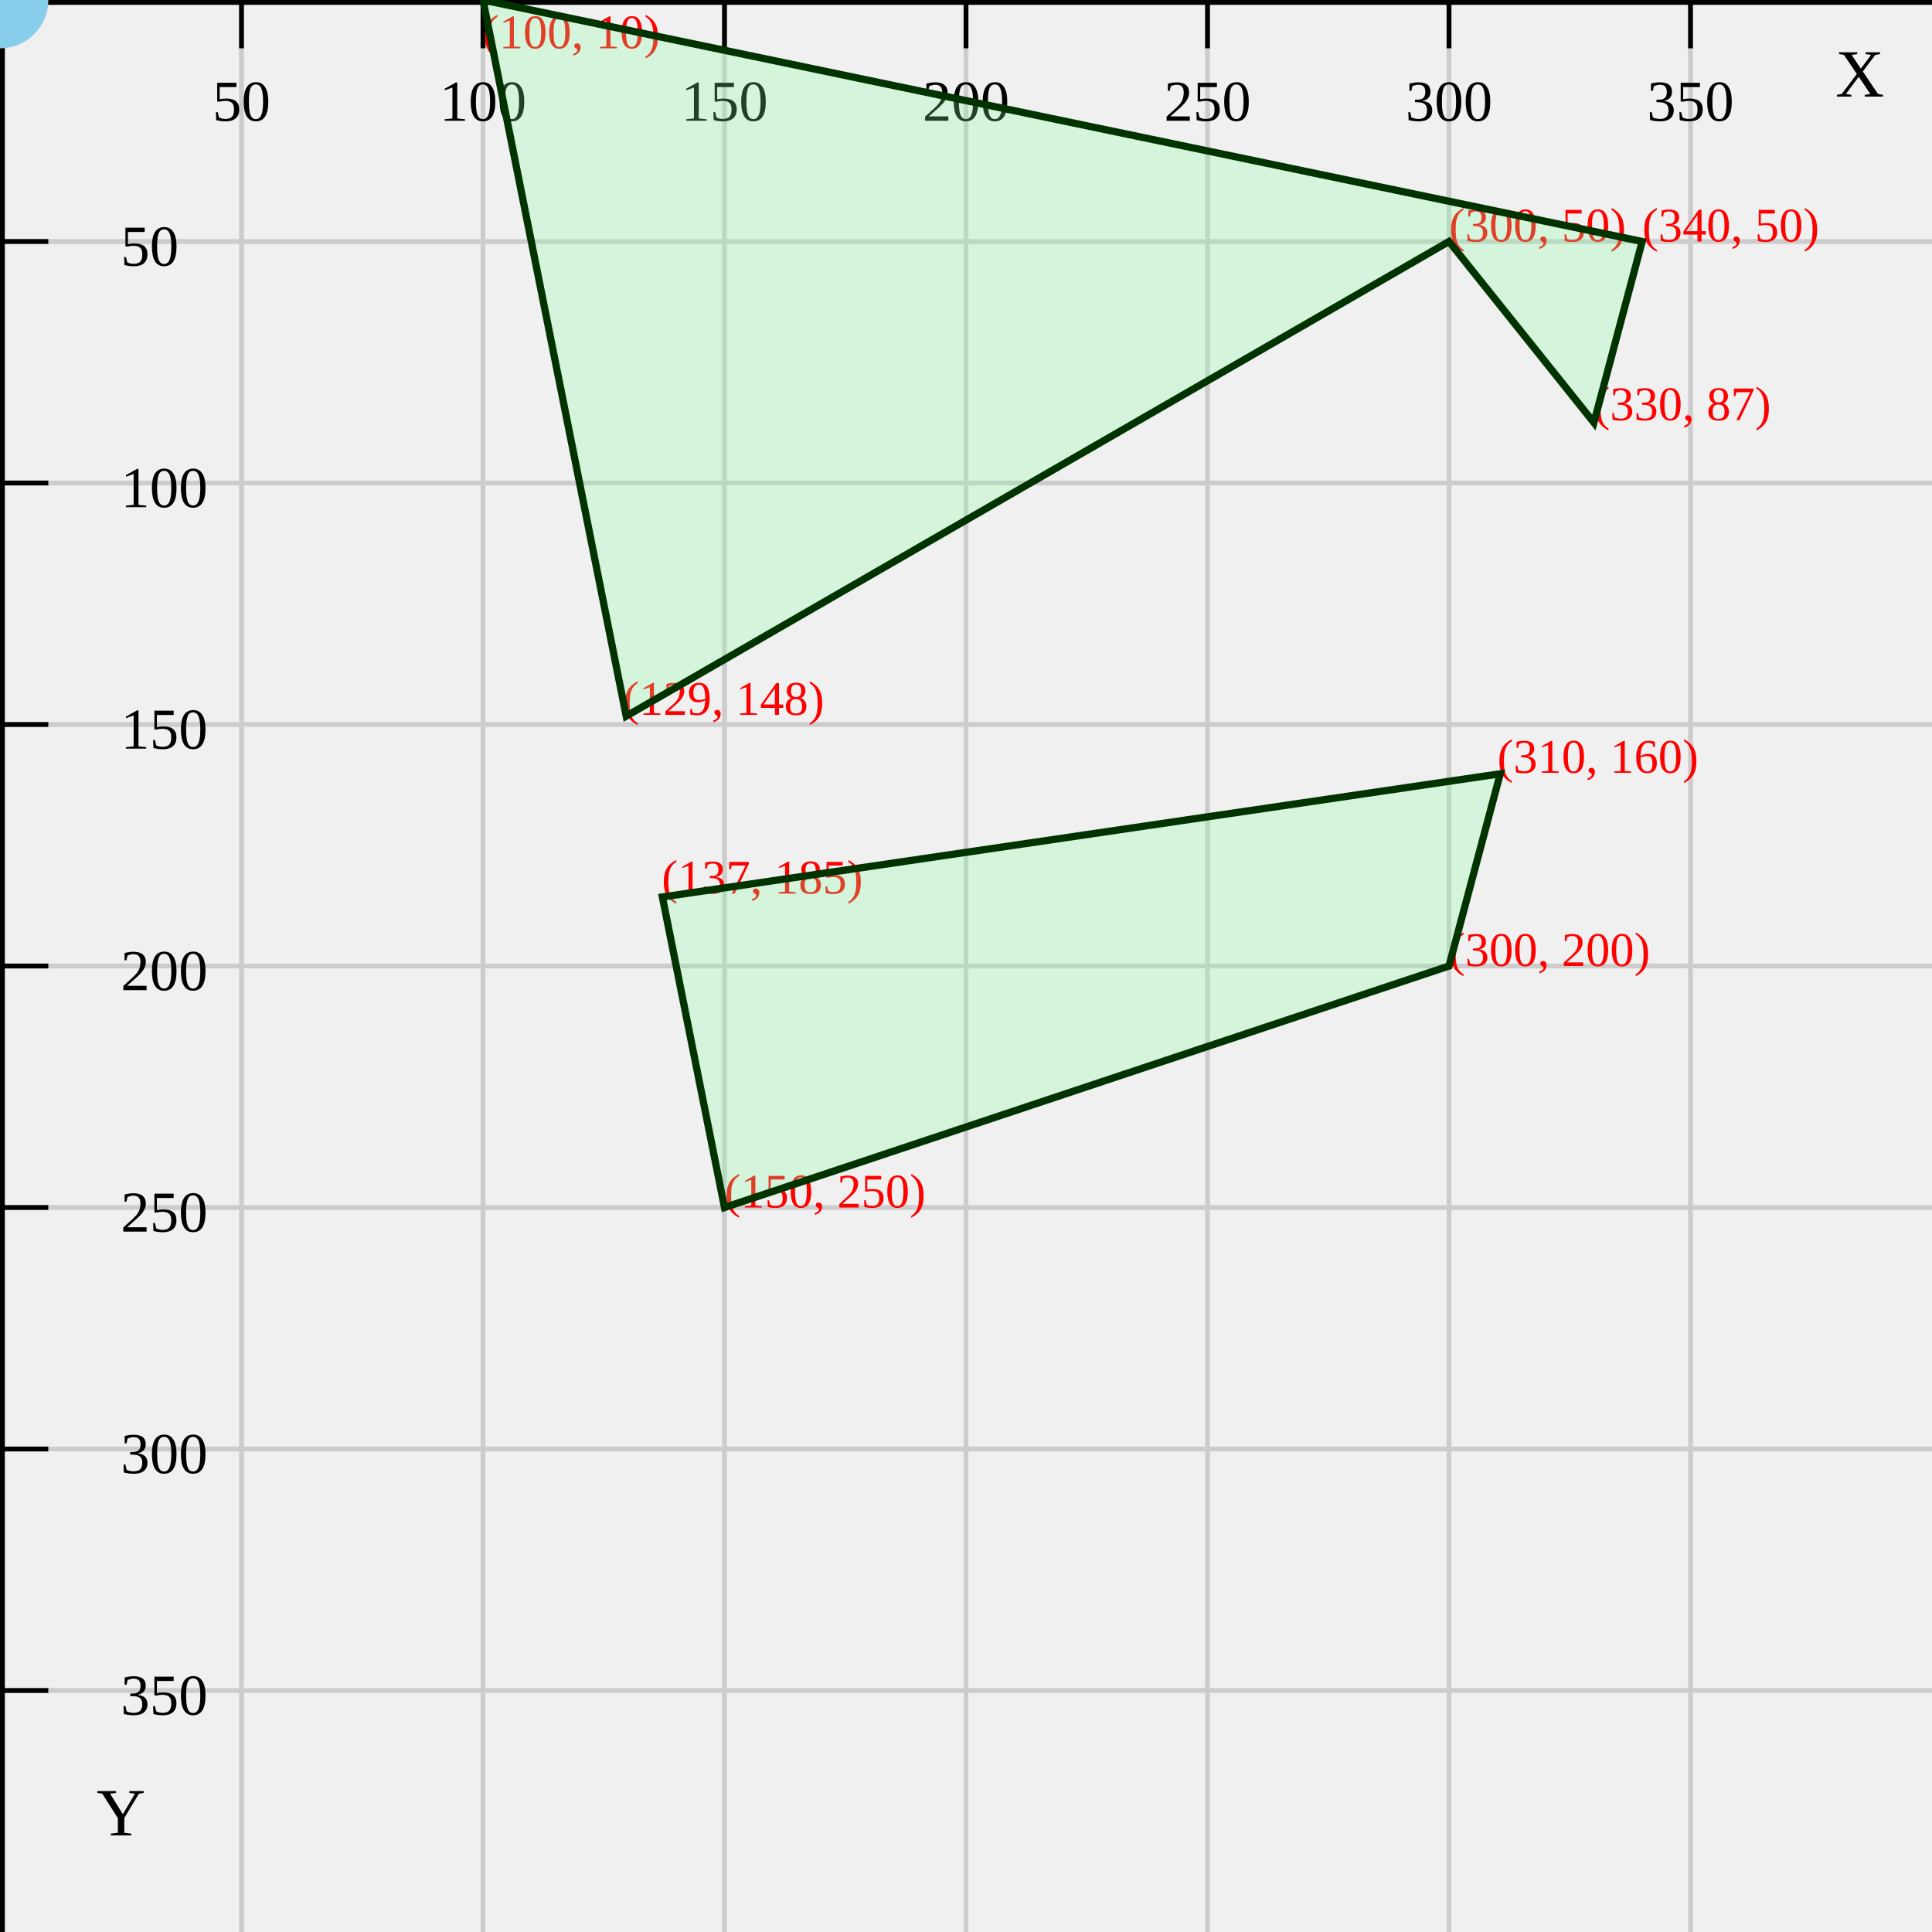
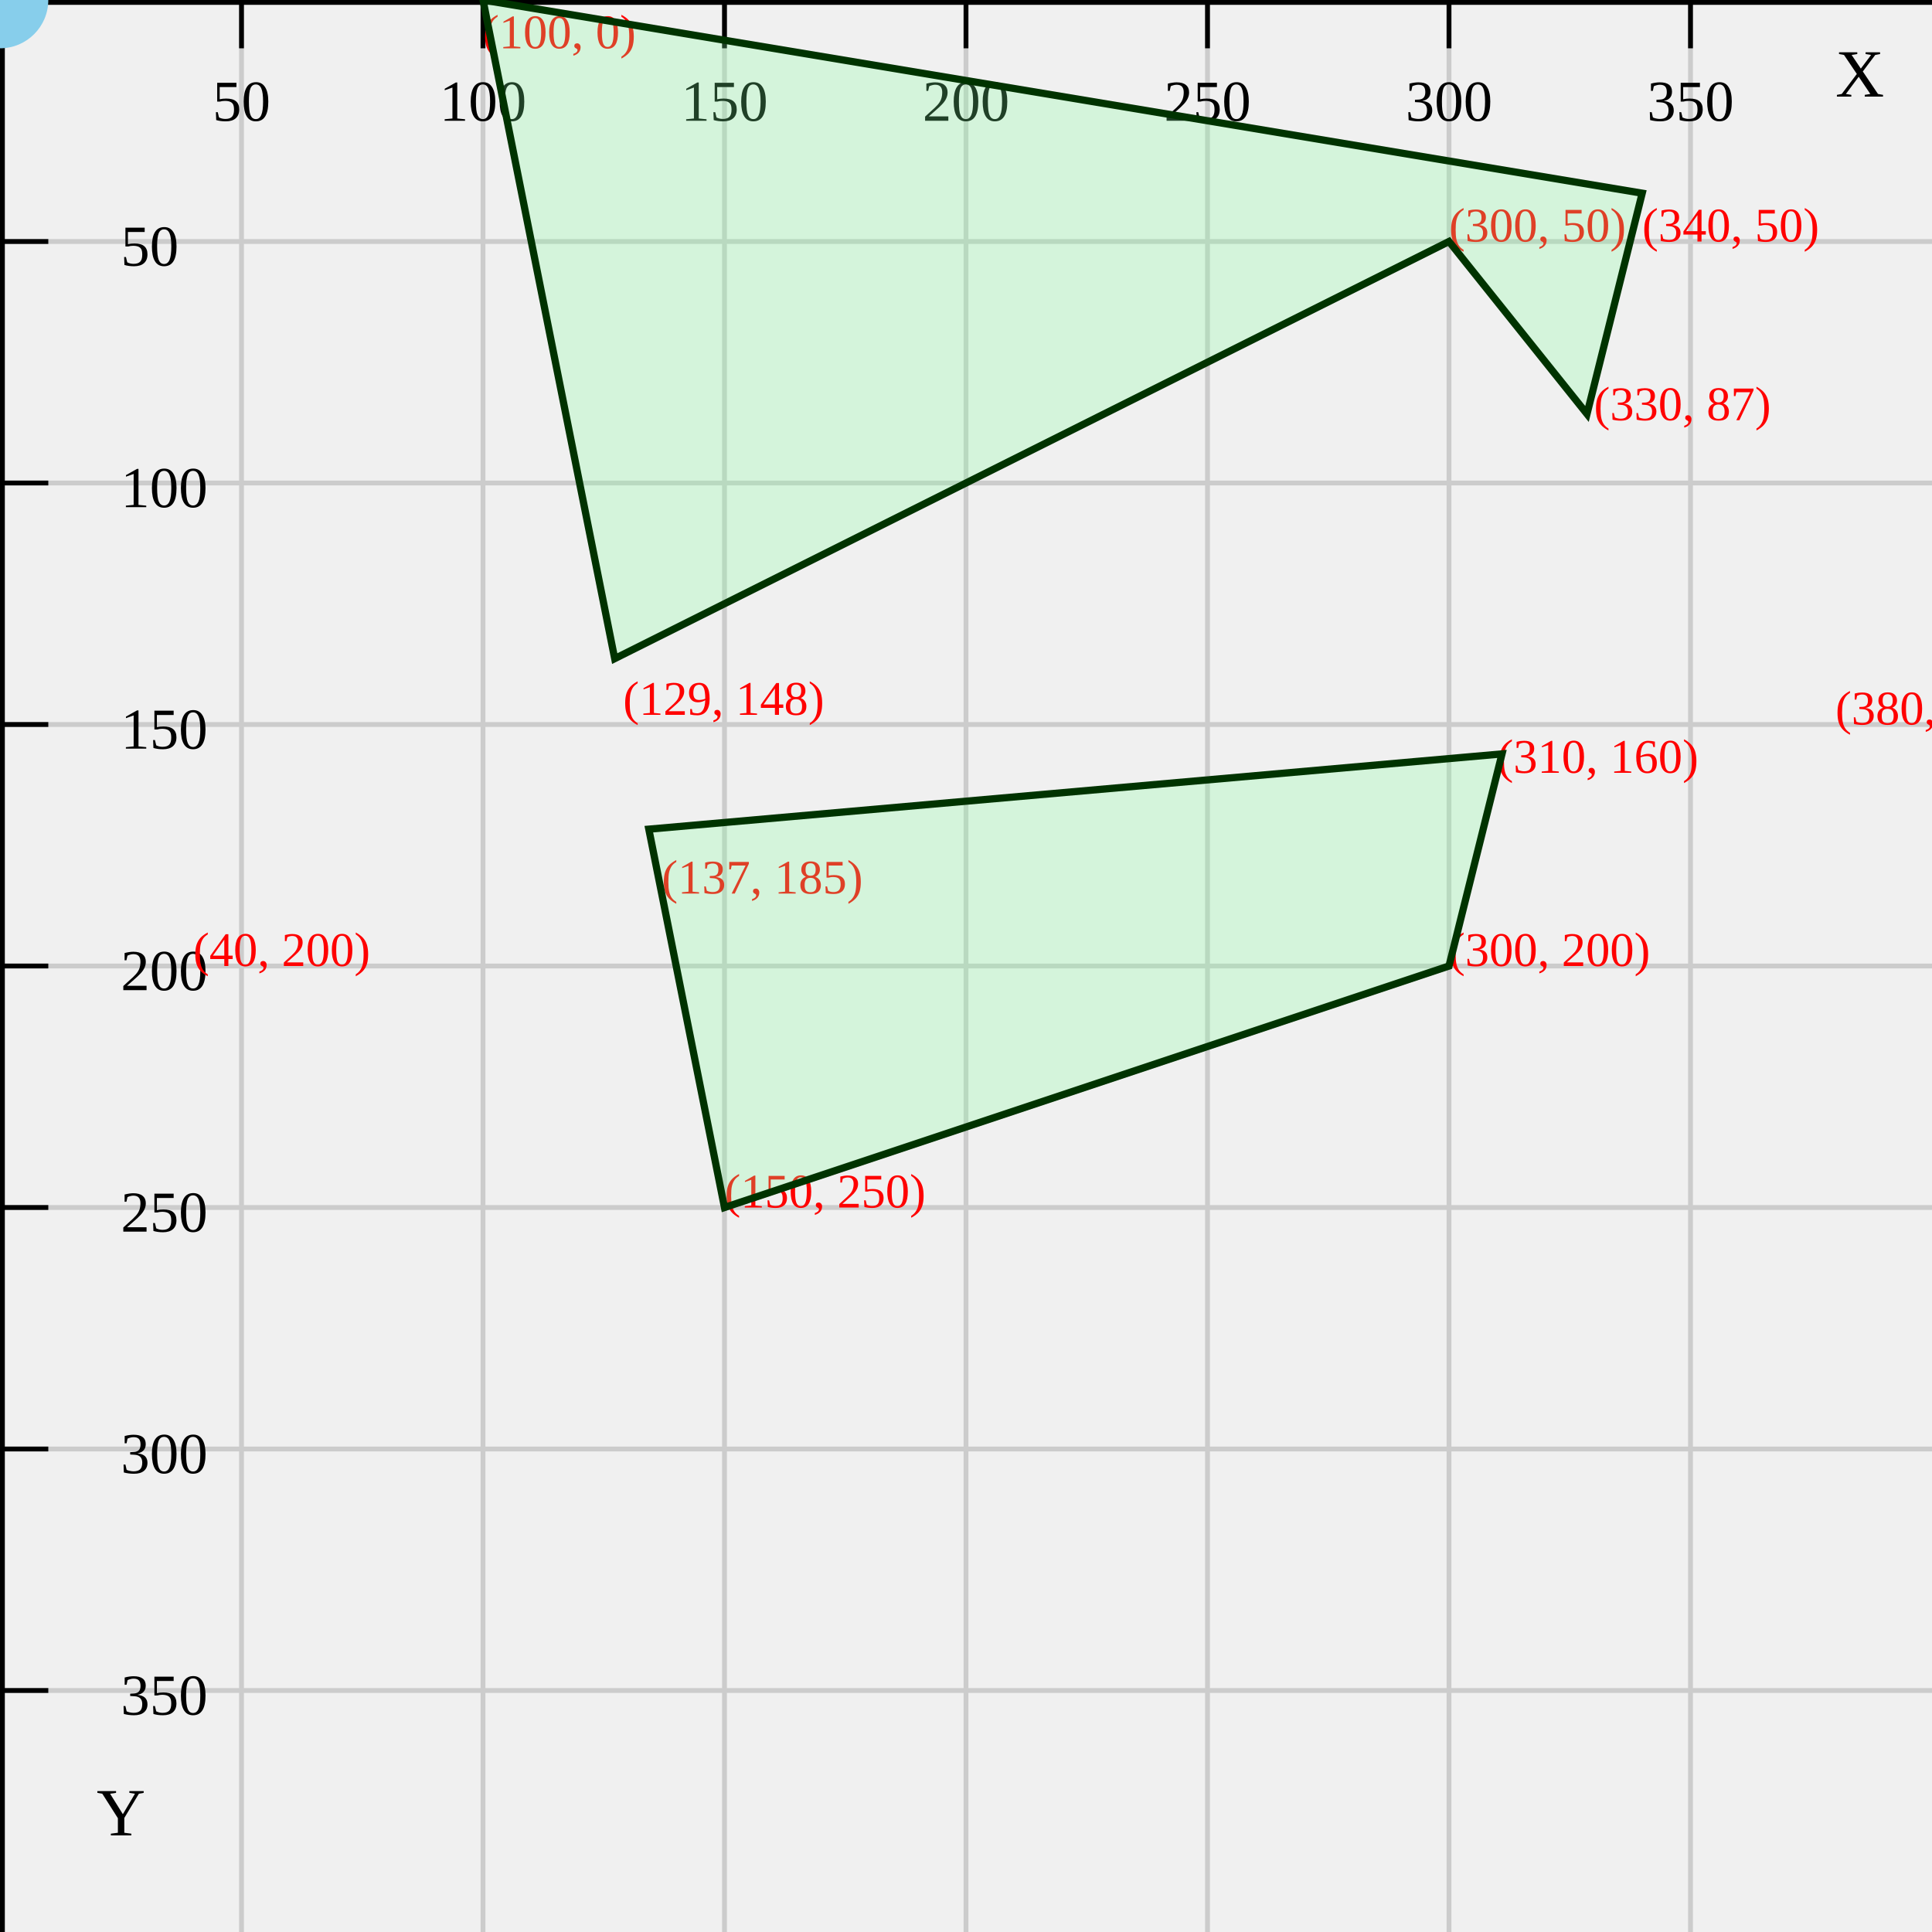
<svg xmlns="http://www.w3.org/2000/svg" width="400px" height="400px" viewBox="0 0 400 400" version="1.1">
-   <svg width="400" height="400">
+   <svg width="500" height="400">
    <rect width="100%" height="100%" fill="#f0f0f0" />
    <path d="M50,0 V400 M100,0 V400 M150,0 V400 M200,0 V400 M250,0 V400 M300,0 V400 M350,0 V400" stroke="#ccc" stroke-width="1" fill="none" />
    <path d="M0,50 H400 M0,100 H400 M0,150 H400 M0,200 H400 M0,250 H400 M0,300 H400 M0,350 H400" stroke="#ccc" stroke-width="1" fill="none" />
-     <line x1="0" y1="0" x2="400" y2="0" stroke="black" stroke-width="2" />
+     <line x1="0" y1="0" x2="500" y2="0" stroke="black" stroke-width="2" />
    <line x1="0" y1="0" x2="0" y2="400" stroke="black" stroke-width="2" />
    <g id="x-axis-ticks">
      <line x1="50" y1="0" x2="50" y2="10" stroke="black" />
      <text x="50" y="25" font-size="12" text-anchor="middle">50</text>
      <line x1="100" y1="0" x2="100" y2="10" stroke="black" />
      <text x="100" y="25" font-size="12" text-anchor="middle">100</text>
      <line x1="150" y1="0" x2="150" y2="10" stroke="black" />
      <text x="150" y="25" font-size="12" text-anchor="middle">150</text>
      <line x1="200" y1="0" x2="200" y2="10" stroke="black" />
      <text x="200" y="25" font-size="12" text-anchor="middle">200</text>
      <line x1="250" y1="0" x2="250" y2="10" stroke="black" />
      <text x="250" y="25" font-size="12" text-anchor="middle">250</text>
      <line x1="300" y1="0" x2="300" y2="10" stroke="black" />
      <text x="300" y="25" font-size="12" text-anchor="middle">300</text>
      <line x1="350" y1="0" x2="350" y2="10" stroke="black" />
      <text x="350" y="25" font-size="12" text-anchor="middle">350</text>
    </g>
    <g id="y-axis-ticks">
      <line x1="0" y1="50" x2="10" y2="50" stroke="black" />
      <text x="25" y="55" font-size="12" text-anchor="start">50</text>
      <line x1="0" y1="100" x2="10" y2="100" stroke="black" />
      <text x="25" y="105" font-size="12" text-anchor="start">100</text>
      <line x1="0" y1="150" x2="10" y2="150" stroke="black" />
      <text x="25" y="155" font-size="12" text-anchor="start">150</text>
      <line x1="0" y1="200" x2="10" y2="200" stroke="black" />
      <text x="25" y="205" font-size="12" text-anchor="start">200</text>
      <line x1="0" y1="250" x2="10" y2="250" stroke="black" />
      <text x="25" y="255" font-size="12" text-anchor="start">250</text>
      <line x1="0" y1="300" x2="10" y2="300" stroke="black" />
      <text x="25" y="305" font-size="12" text-anchor="start">300</text>
      <line x1="0" y1="350" x2="10" y2="350" stroke="black" />
      <text x="25" y="355" font-size="12" text-anchor="start">350</text>
    </g>
    <text x="380" y="20" font-size="14" fill="black">X</text>
    <text x="20" y="380" font-size="14" fill="black">Y</text>
    <text x="310" y="160" font-size="10" fill="red">(310, 160)</text>
    <text x="300" y="200" font-size="10" fill="red">(300, 200)</text>
    <text x="150" y="250" font-size="10" fill="red">(150, 250)</text>
    <text x="137" y="185" font-size="10" fill="red">(137, 185)</text>
-     <text x="100" y="10" font-size="10" fill="red">(100, 10)</text>
+     <text x="100" y="10" font-size="10" fill="red">(100, 0)</text>
    <text x="340" y="50" font-size="10" fill="red">(340, 50)</text>
    <text x="330" y="87" font-size="10" fill="red">(330, 87)</text>
    <text x="300" y="50" font-size="10" fill="red">(300, 50)</text>
    <text x="129" y="148" font-size="10" fill="red">(129, 148)</text>
+     <text x="40" y="200" font-size="10" fill="red">(40, 200)</text>
+     <text x="380" y="150" font-size="10" fill="red">(380, 150)</text>
  </svg>
-   <path id="test" d=" M 300.00 200.00 L 150.00 250.00 L 137.14 185.71 L 310.61 160.20 z M 340.00 50.00 L 330.00 87.50 L 300.00 50.00 L 129.65 148.27 L 100.00 0.00 z" style="fill:#80FF9C; fill-opacity:0.25; fill-rule:nonzero; stroke:#003300; stroke-opacity:1.00; stroke-width:1.50;" />
+   <path id="test" d=" M 300.00 200.00 L 150.00 250.00 L 134.33 171.67 L 310.97 156.09 z M 340.00 40.00 L 328.57 85.71 L 300.00 50.00 L 127.27 136.36 L 100.00 0.00 z" style="fill:#80FF9C; fill-opacity:0.25; fill-rule:nonzero; stroke:#003300; stroke-opacity:1.00; stroke-width:1.50;" />

"
 <circle r="10" fill="skyblue">
    <animateMotion dur="10s" repeatCount="indefinite">
      <mpath href="#test" />
    </animateMotion>
  </circle> "  

 </svg>
